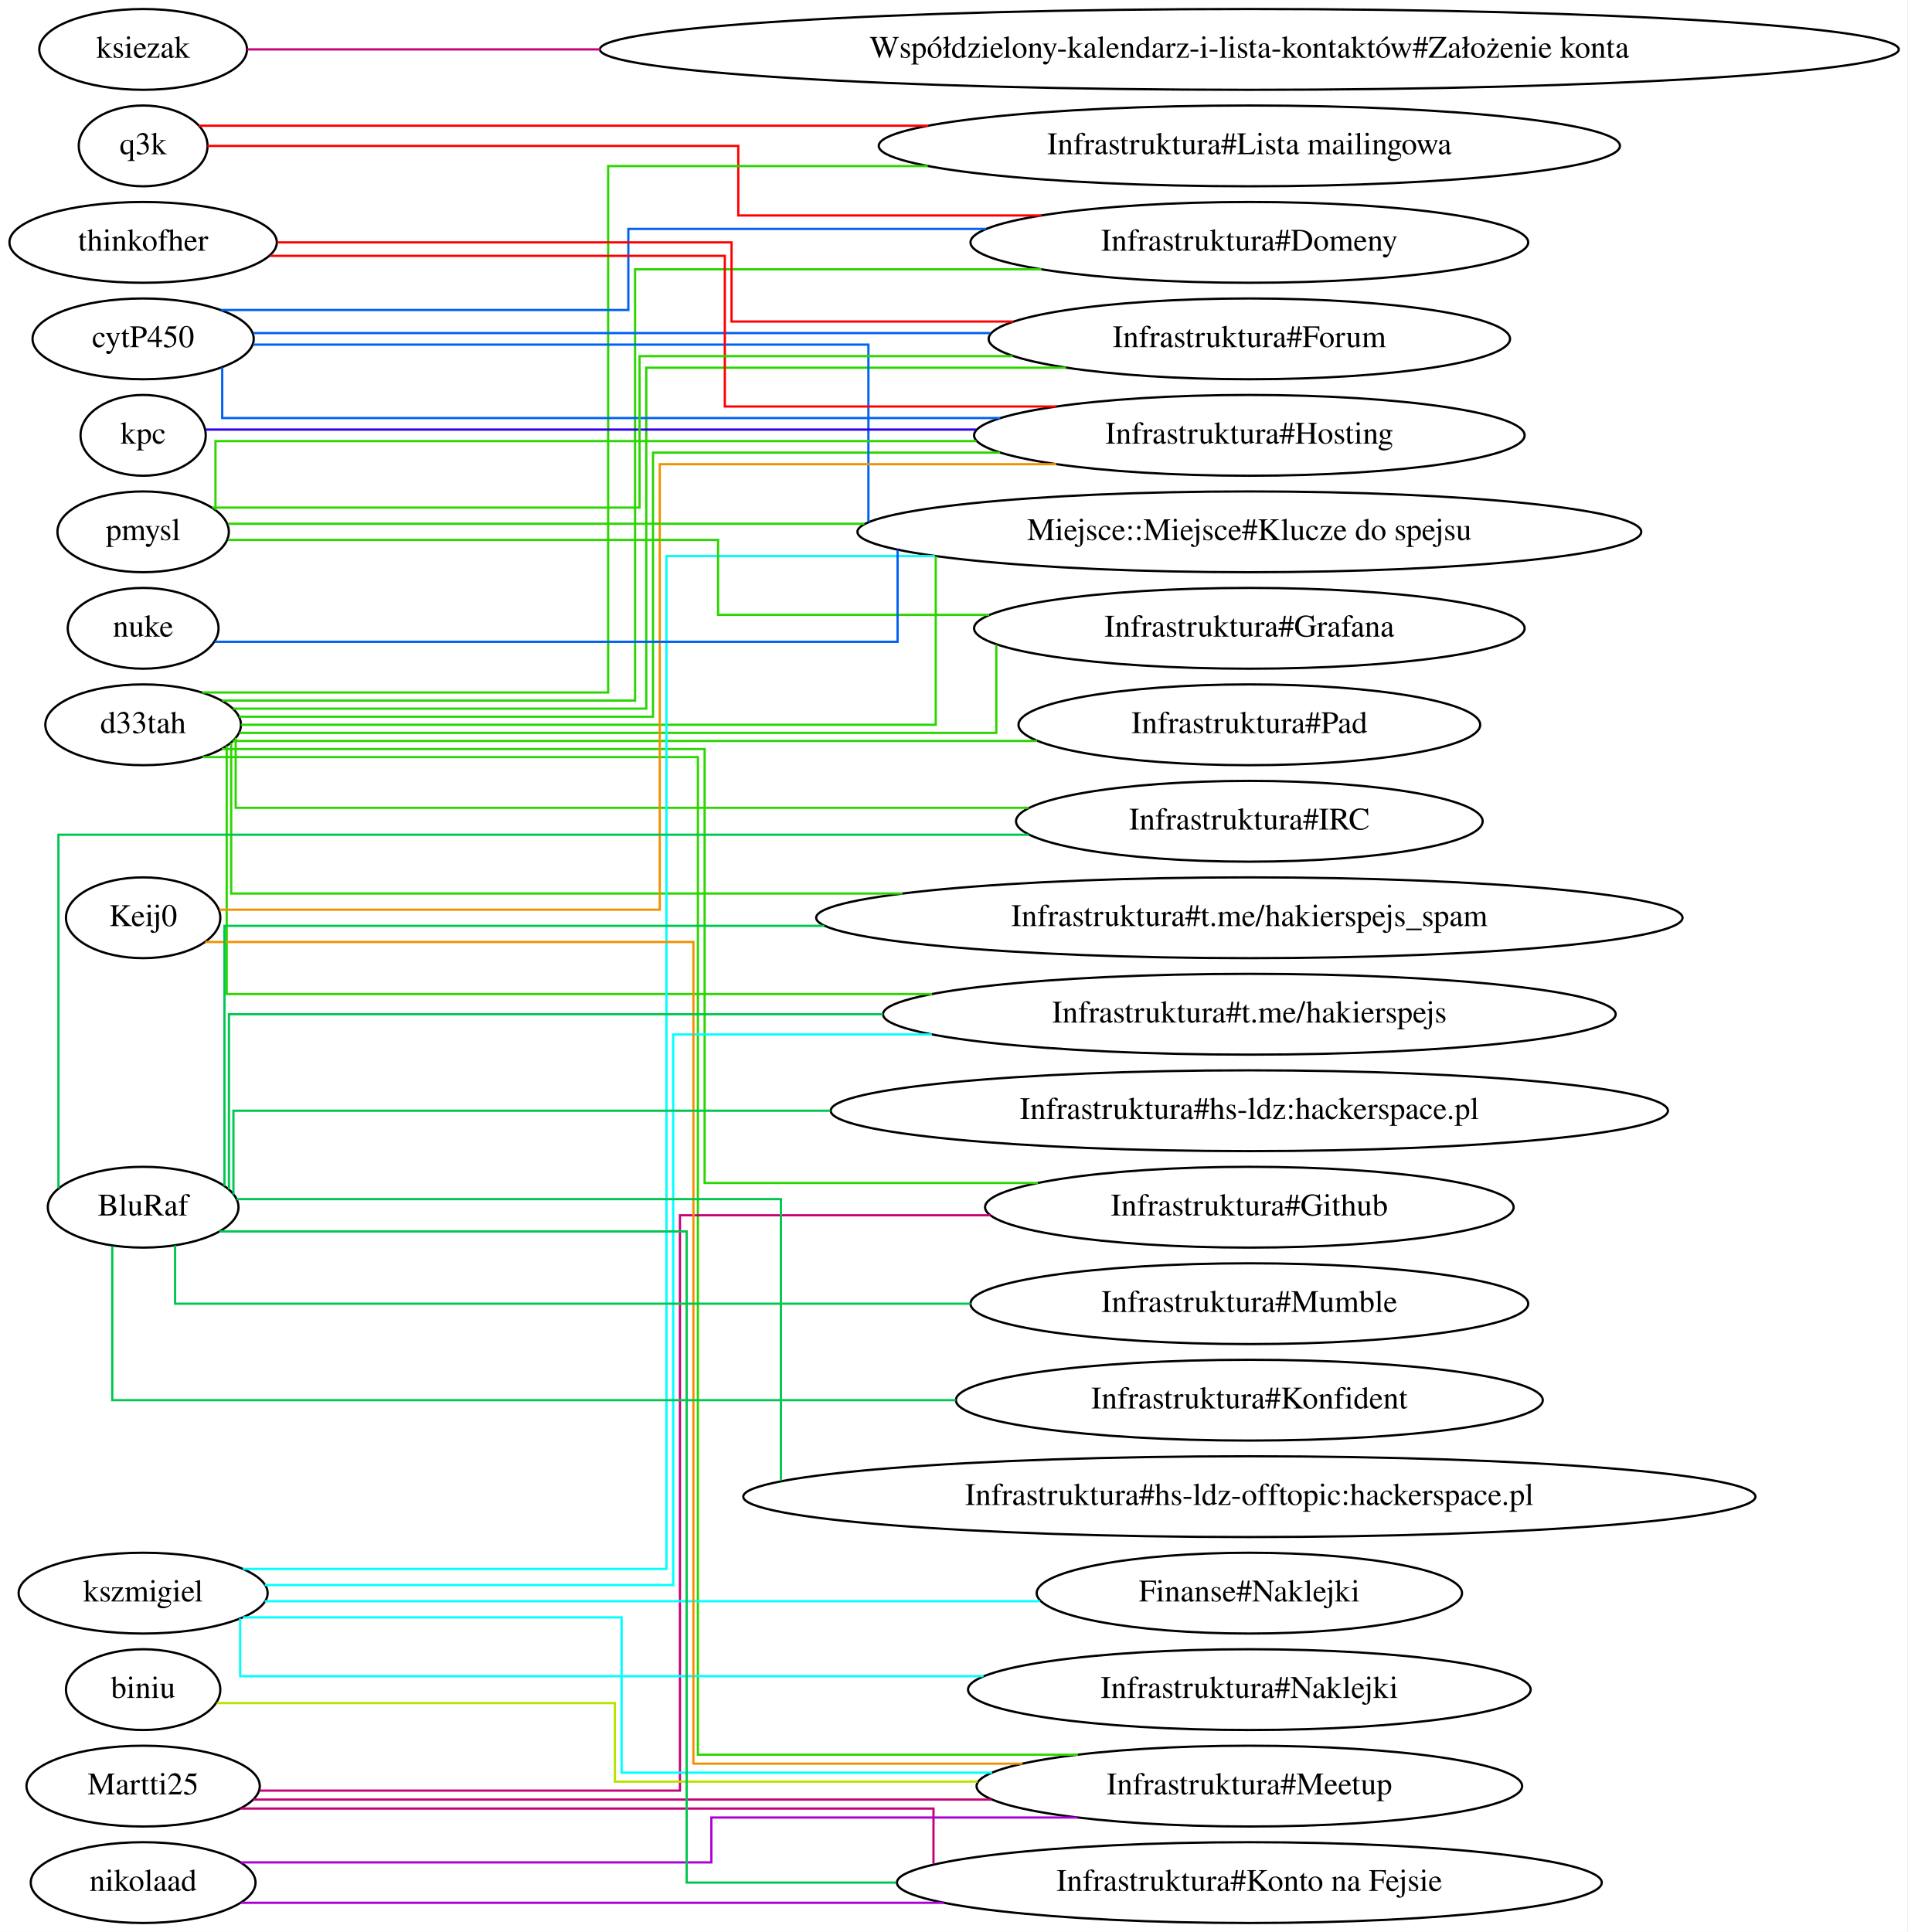
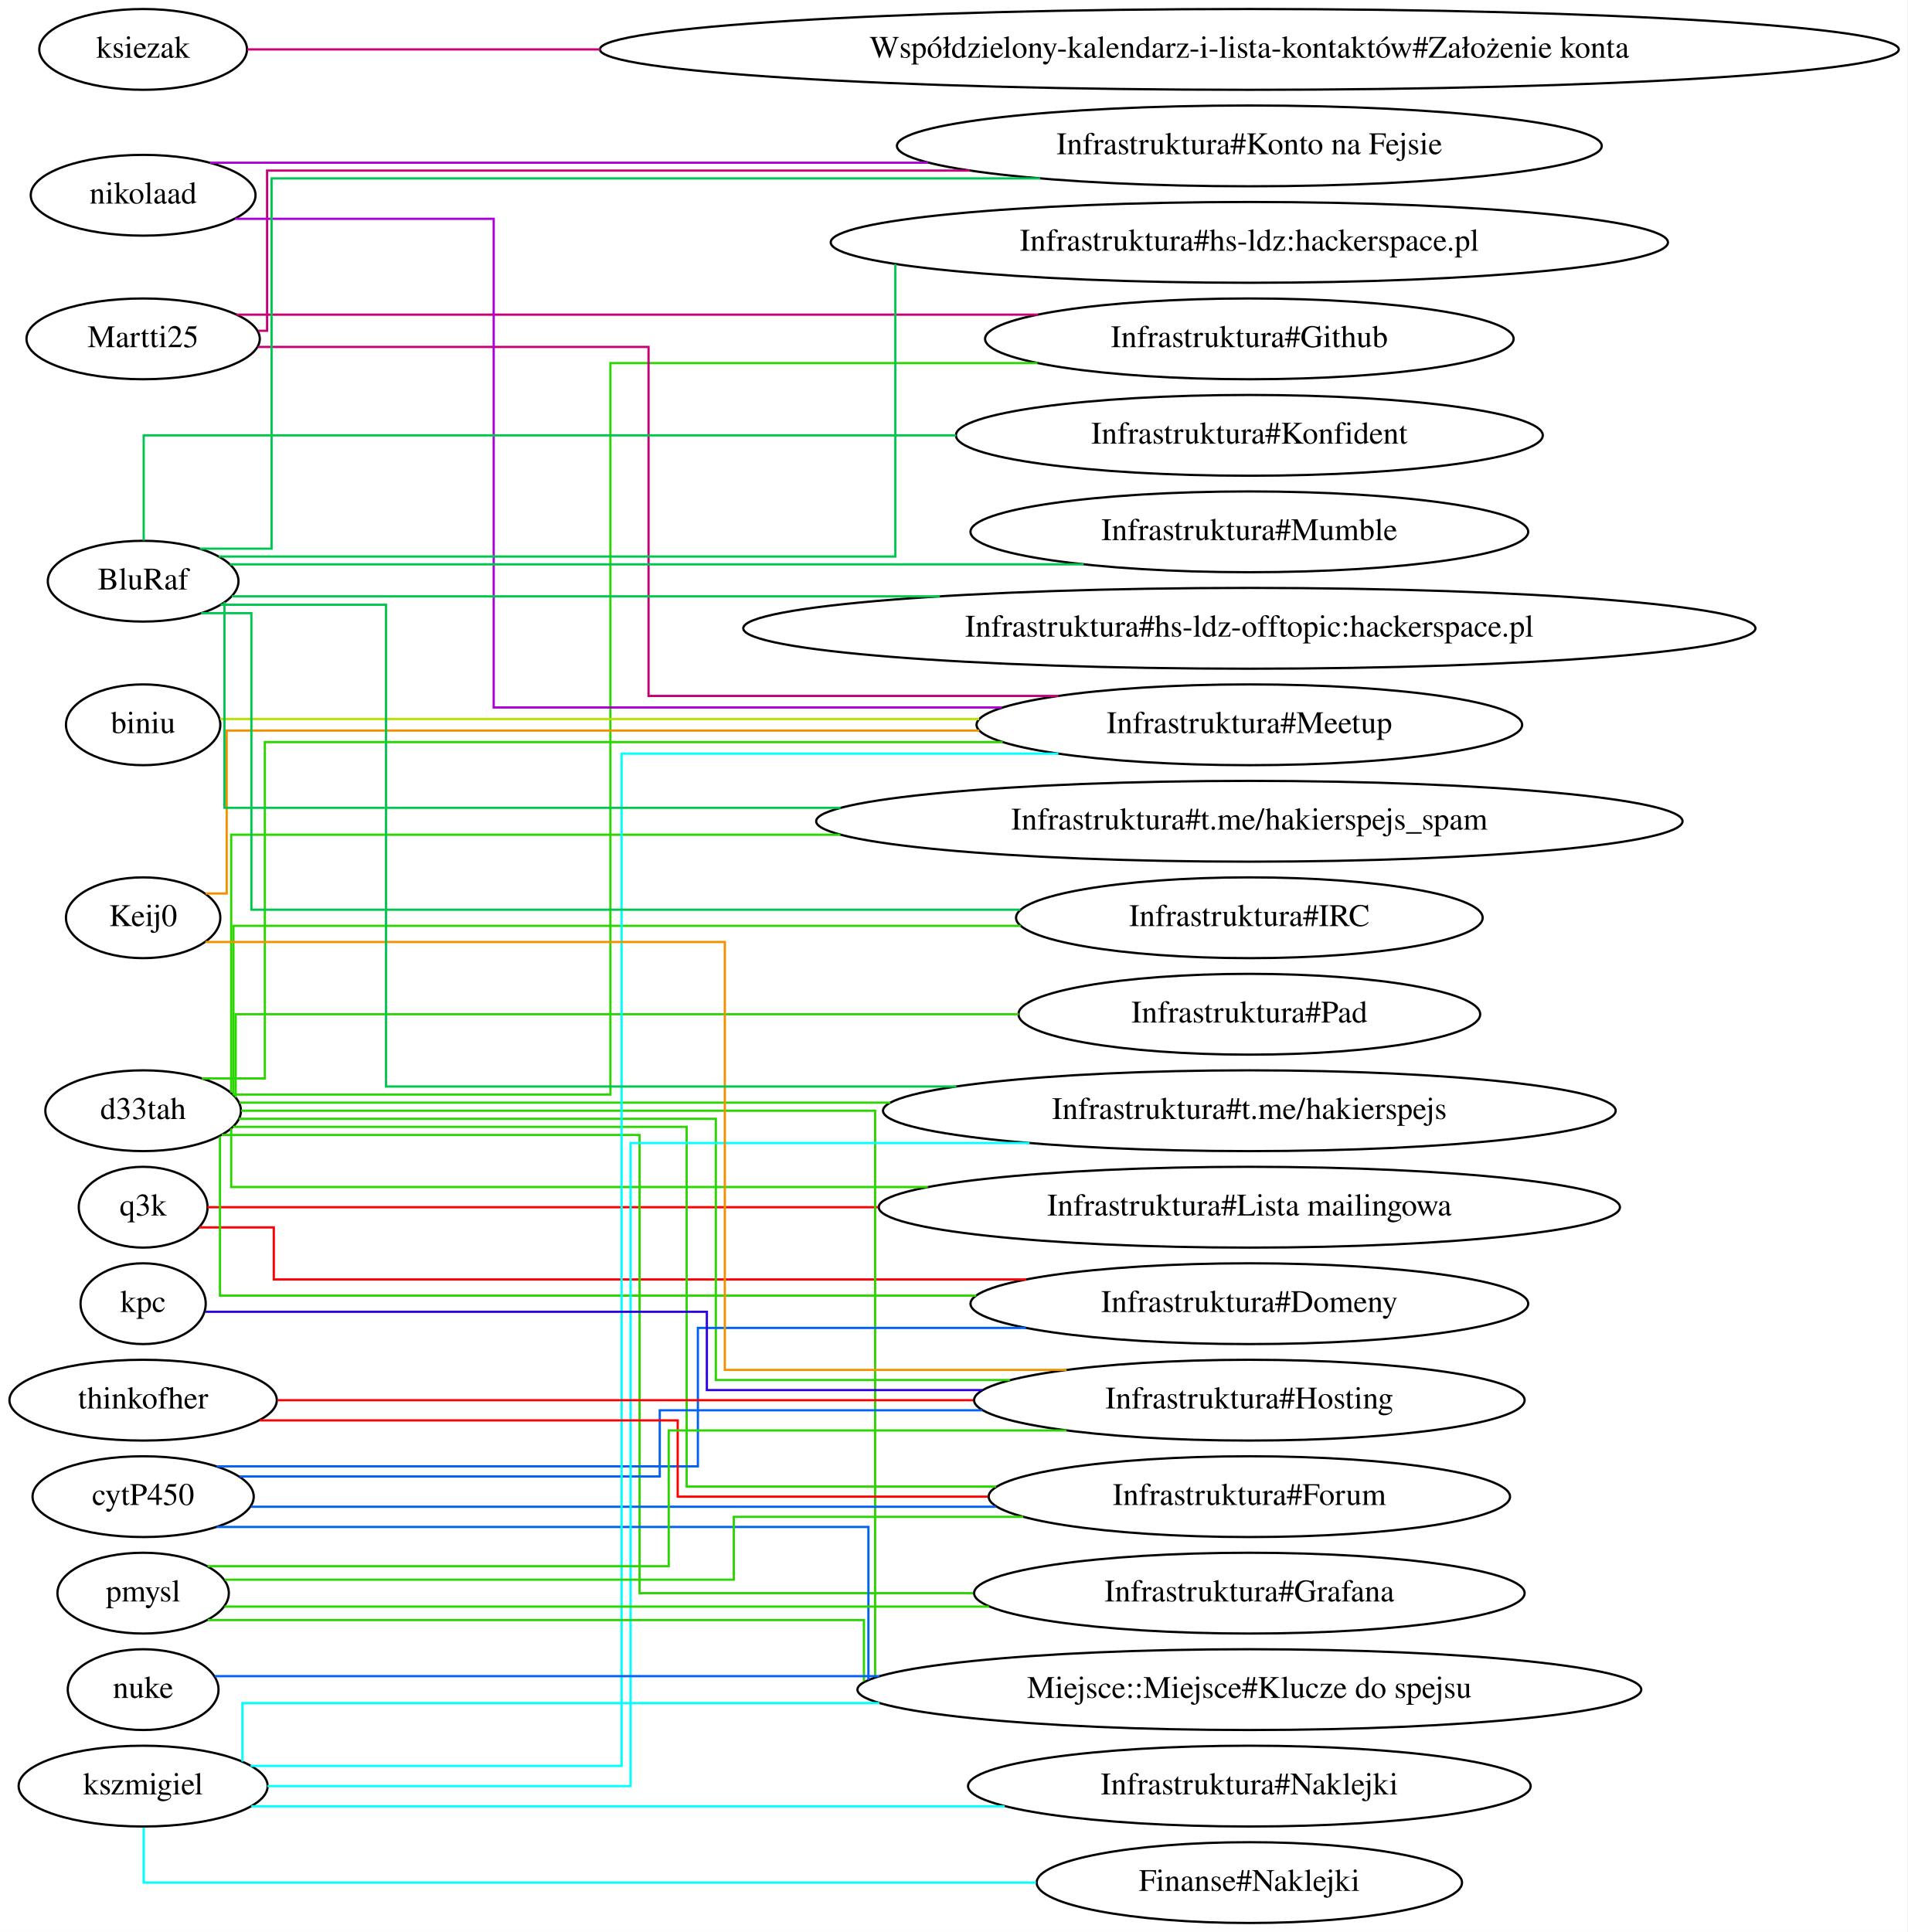
<svg xmlns="http://www.w3.org/2000/svg" width="850pt" height="861pt" viewBox="0.00 0.00 850.04 861.00">
  <g id="graph0" class="graph" transform="scale(1 1) rotate(0) translate(4 857)">
    <polygon fill="#ffffff" stroke="transparent" points="-4,4 -4,-857 846.038,-857 846.038,4 -4,4" />
    <g id="node1" class="node">
-       <ellipse fill="none" stroke="#000000" cx="59.795" cy="-792" rx="28.695" ry="18" />
-       <text text-anchor="middle" x="59.795" y="-788.3" font-family="Times,serif" font-size="14.00" fill="#000000">q3k</text>
+       <ellipse fill="none" stroke="#000000" cx="59.795" cy="-319" rx="28.695" ry="18" />
+       <text text-anchor="middle" x="59.795" y="-315.3" font-family="Times,serif" font-size="14.00" fill="#000000">q3k</text>
    </g>
    <g id="node2" class="node">
-       <ellipse fill="none" stroke="#000000" cx="552.814" cy="-749" rx="124.278" ry="18" />
-       <text text-anchor="middle" x="552.814" y="-745.3" font-family="Times,serif" font-size="14.00" fill="#000000">Infrastruktura#Domeny</text>
+       <ellipse fill="none" stroke="#000000" cx="552.814" cy="-276" rx="124.278" ry="18" />
+       <text text-anchor="middle" x="552.814" y="-272.3" font-family="Times,serif" font-size="14.00" fill="#000000">Infrastruktura#Domeny</text>
    </g>
    <g id="edge1" class="edge">
-       <path fill="none" stroke="#ff0000" d="M88.432,-792C157.018,-792 325.038,-792 325.038,-792 325.038,-792 325.038,-761 325.038,-761 325.038,-761 397.108,-761 460.169,-761" />
+       <path fill="none" stroke="#ff0000" d="M84.833,-310C100.619,-310 118.038,-310 118.038,-310 118.038,-310 118.038,-286.8 118.038,-286.8 118.038,-286.8 325,-286.8 453.34,-286.8" />
    </g>
    <g id="node3" class="node">
-       <ellipse fill="none" stroke="#000000" cx="552.814" cy="-792" rx="165.171" ry="18" />
-       <text text-anchor="middle" x="552.814" y="-788.3" font-family="Times,serif" font-size="14.00" fill="#000000">Infrastruktura#Lista mailingowa</text>
+       <ellipse fill="none" stroke="#000000" cx="552.814" cy="-319" rx="165.171" ry="18" />
+       <text text-anchor="middle" x="552.814" y="-315.3" font-family="Times,serif" font-size="14.00" fill="#000000">Infrastruktura#Lista mailingowa</text>
    </g>
    <g id="edge2" class="edge">
-       <path fill="none" stroke="#ff0000" d="M84.582,-801C143.356,-801 294.853,-801 409.738,-801" />
+       <path fill="none" stroke="#ff0000" d="M88.433,-319C145.77,-319 278.512,-319 387.454,-319" />
    </g>
    <g id="node4" class="node">
-       <ellipse fill="none" stroke="#000000" cx="59.795" cy="-534" rx="43.592" ry="18" />
-       <text text-anchor="middle" x="59.795" y="-530.3" font-family="Times,serif" font-size="14.00" fill="#000000">d33tah</text>
+       <ellipse fill="none" stroke="#000000" cx="59.795" cy="-362" rx="43.592" ry="18" />
+       <text text-anchor="middle" x="59.795" y="-358.3" font-family="Times,serif" font-size="14.00" fill="#000000">d33tah</text>
+     </g>
+     <g id="edge8" class="edge">
+       <path fill="none" stroke="#2bd500" d="M94.038,-350.543C94.038,-327.901 94.038,-279.6 94.038,-279.6 94.038,-279.6 295.16,-279.6 431.075,-279.6" />
    </g>
    <g id="edge13" class="edge">
-       <path fill="none" stroke="#2bd500" d="M95.02,-544.8C156.995,-544.8 279.038,-544.8 279.038,-544.8 279.038,-544.8 279.038,-737 279.038,-737 279.038,-737 380.701,-737 460.126,-737" />
+       <path fill="none" stroke="#2bd500" d="M99.038,-354.114C99.038,-344.07 99.038,-328 99.038,-328 99.038,-328 276.571,-328 409.548,-328" />
+     </g>
+     <g id="node5" class="node">
+       <ellipse fill="none" stroke="#000000" cx="552.814" cy="-362" rx="163.271" ry="18" />
+       <text text-anchor="middle" x="552.814" y="-358.3" font-family="Times,serif" font-size="14.00" fill="#000000">Infrastruktura#t.me/hakierspejs</text>
+     </g>
+     <g id="edge3" class="edge">
+       <path fill="none" stroke="#2bd500" d="M102.684,-365.6C166.817,-365.6 291.049,-365.6 392.78,-365.6" />
+     </g>
+     <g id="node6" class="node">
+       <ellipse fill="none" stroke="#000000" cx="552.814" cy="-534" rx="121.578" ry="18" />
+       <text text-anchor="middle" x="552.814" y="-530.3" font-family="Times,serif" font-size="14.00" fill="#000000">Infrastruktura#Meetup</text>
+     </g>
+     <g id="edge4" class="edge">
+       <path fill="none" stroke="#2bd500" d="M85.963,-376.4C99.834,-376.4 114.038,-376.4 114.038,-376.4 114.038,-376.4 114.038,-526.286 114.038,-526.286 114.038,-526.286 312.973,-526.286 442.941,-526.286" />
+     </g>
+     <g id="node7" class="node">
+       <ellipse fill="none" stroke="#000000" cx="552.814" cy="-706" rx="117.779" ry="18" />
+       <text text-anchor="middle" x="552.814" y="-702.3" font-family="Times,serif" font-size="14.00" fill="#000000">Infrastruktura#Github</text>
+     </g>
+     <g id="edge5" class="edge">
+       <path fill="none" stroke="#2bd500" d="M99.946,-369.2C160.459,-369.2 268.038,-369.2 268.038,-369.2 268.038,-369.2 268.038,-695.2 268.038,-695.2 268.038,-695.2 375.488,-695.2 458.383,-695.2" />
+     </g>
+     <g id="node8" class="node">
+       <ellipse fill="none" stroke="#000000" cx="552.814" cy="-448" rx="103.981" ry="18" />
+       <text text-anchor="middle" x="552.814" y="-444.3" font-family="Times,serif" font-size="14.00" fill="#000000">Infrastruktura#IRC</text>
+     </g>
+     <g id="edge6" class="edge">
+       <path fill="none" stroke="#2bd500" d="M100.038,-369.025C100.038,-388.952 100.038,-444.4 100.038,-444.4 100.038,-444.4 317.402,-444.4 450.92,-444.4" />
+     </g>
+     <g id="node9" class="node">
+       <ellipse fill="none" stroke="#000000" cx="552.814" cy="-190" rx="116.18" ry="18" />
+       <text text-anchor="middle" x="552.814" y="-186.3" font-family="Times,serif" font-size="14.00" fill="#000000">Infrastruktura#Forum</text>
+     </g>
+     <g id="edge7" class="edge">
+       <path fill="none" stroke="#2bd500" d="M99.796,-354.8C168.6,-354.8 302.038,-354.8 302.038,-354.8 302.038,-354.8 302.038,-194.5 302.038,-194.5 302.038,-194.5 373.335,-194.5 439.897,-194.5" />
+     </g>
+     <g id="node10" class="node">
+       <ellipse fill="none" stroke="#000000" cx="552.814" cy="-405" rx="102.882" ry="18" />
+       <text text-anchor="middle" x="552.814" y="-401.3" font-family="Times,serif" font-size="14.00" fill="#000000">Infrastruktura#Pad</text>
+     </g>
+     <g id="edge9" class="edge">
+       <path fill="none" stroke="#2bd500" d="M101.038,-367.979C101.038,-379.794 101.038,-405 101.038,-405 101.038,-405 316.701,-405 450.016,-405" />
+     </g>
+     <g id="node11" class="node">
+       <ellipse fill="none" stroke="#000000" cx="552.814" cy="-491" rx="193.066" ry="18" />
+       <text text-anchor="middle" x="552.814" y="-487.3" font-family="Times,serif" font-size="14.00" fill="#000000">Infrastruktura#t.me/hakierspejs_spam</text>
+     </g>
+     <g id="edge10" class="edge">
+       <path fill="none" stroke="#2bd500" d="M99.038,-370.07C99.038,-397.435 99.038,-485 99.038,-485 99.038,-485 244.366,-485 370.534,-485" />
+     </g>
+     <g id="node12" class="node">
+       <ellipse fill="none" stroke="#000000" cx="552.814" cy="-147" rx="122.678" ry="18" />
+       <text text-anchor="middle" x="552.814" y="-143.3" font-family="Times,serif" font-size="14.00" fill="#000000">Infrastruktura#Grafana</text>
    </g>
    <g id="edge11" class="edge">
-       <path fill="none" stroke="#2bd500" d="M86.042,-548.4C141.809,-548.4 267.038,-548.4 267.038,-548.4 267.038,-548.4 267.038,-783 267.038,-783 267.038,-783 338.203,-783 409.507,-783" />
-     </g>
-     <g id="node5" class="node">
-       <ellipse fill="none" stroke="#000000" cx="552.814" cy="-491" rx="103.981" ry="18" />
-       <text text-anchor="middle" x="552.814" y="-487.3" font-family="Times,serif" font-size="14.00" fill="#000000">Infrastruktura#IRC</text>
-     </g>
-     <g id="edge3" class="edge">
-       <path fill="none" stroke="#2bd500" d="M101.038,-528.219C101.038,-517.812 101.038,-497 101.038,-497 101.038,-497 321.606,-497 454.507,-497" />
-     </g>
-     <g id="node6" class="node">
-       <ellipse fill="none" stroke="#000000" cx="552.814" cy="-448" rx="193.066" ry="18" />
-       <text text-anchor="middle" x="552.814" y="-444.3" font-family="Times,serif" font-size="14.00" fill="#000000">Infrastruktura#t.me/hakierspejs_spam</text>
-     </g>
-     <g id="edge4" class="edge">
-       <path fill="none" stroke="#2bd500" d="M99.038,-525.952C99.038,-506.553 99.038,-458.8 99.038,-458.8 99.038,-458.8 266.733,-458.8 398.236,-458.8" />
-     </g>
-     <g id="node7" class="node">
-       <ellipse fill="none" stroke="#000000" cx="552.814" cy="-319" rx="117.779" ry="18" />
-       <text text-anchor="middle" x="552.814" y="-315.3" font-family="Times,serif" font-size="14.00" fill="#000000">Infrastruktura#Github</text>
-     </g>
-     <g id="edge5" class="edge">
-       <path fill="none" stroke="#2bd500" d="M94.853,-523.2C163.724,-523.2 310.038,-523.2 310.038,-523.2 310.038,-523.2 310.038,-329.8 310.038,-329.8 310.038,-329.8 390.36,-329.8 458.603,-329.8" />
-     </g>
-     <g id="node8" class="node">
-       <ellipse fill="none" stroke="#000000" cx="552.814" cy="-620" rx="174.669" ry="18" />
-       <text text-anchor="middle" x="552.814" y="-616.3" font-family="Times,serif" font-size="14.00" fill="#000000">Miejsce::Miejsce#Klucze do spejsu</text>
-     </g>
-     <g id="edge6" class="edge">
-       <path fill="none" stroke="#2bd500" d="M103.464,-534C197.974,-534 413.038,-534 413.038,-534 413.038,-534 413.038,-585.967 413.038,-609.108" />
-     </g>
-     <g id="node9" class="node">
-       <ellipse fill="none" stroke="#000000" cx="552.814" cy="-577" rx="122.678" ry="18" />
-       <text text-anchor="middle" x="552.814" y="-573.3" font-family="Times,serif" font-size="14.00" fill="#000000">Infrastruktura#Grafana</text>
-     </g>
-     <g id="edge7" class="edge">
-       <path fill="none" stroke="#2bd500" d="M102.674,-530.4C202.118,-530.4 440.038,-530.4 440.038,-530.4 440.038,-530.4 440.038,-556.612 440.038,-569.719" />
-     </g>
-     <g id="node10" class="node">
-       <ellipse fill="none" stroke="#000000" cx="552.814" cy="-663" rx="122.678" ry="18" />
-       <text text-anchor="middle" x="552.814" y="-659.3" font-family="Times,serif" font-size="14.00" fill="#000000">Infrastruktura#Hosting</text>
-     </g>
-     <g id="edge8" class="edge">
-       <path fill="none" stroke="#2bd500" d="M102.537,-537.6C168.364,-537.6 287.038,-537.6 287.038,-537.6 287.038,-537.6 287.038,-655.286 287.038,-655.286 287.038,-655.286 368.811,-655.286 441.641,-655.286" />
-     </g>
-     <g id="node11" class="node">
-       <ellipse fill="none" stroke="#000000" cx="552.814" cy="-534" rx="102.882" ry="18" />
-       <text text-anchor="middle" x="552.814" y="-530.3" font-family="Times,serif" font-size="14.00" fill="#000000">Infrastruktura#Pad</text>
-     </g>
-     <g id="edge9" class="edge">
-       <path fill="none" stroke="#2bd500" d="M99.723,-526.8C177.206,-526.8 349.847,-526.8 458.24,-526.8" />
-     </g>
-     <g id="node12" class="node">
-       <ellipse fill="none" stroke="#000000" cx="552.814" cy="-706" rx="116.18" ry="18" />
-       <text text-anchor="middle" x="552.814" y="-702.3" font-family="Times,serif" font-size="14.00" fill="#000000">Infrastruktura#Forum</text>
-     </g>
-     <g id="edge10" class="edge">
-       <path fill="none" stroke="#2bd500" d="M99.885,-541.2C164.385,-541.2 284.038,-541.2 284.038,-541.2 284.038,-541.2 284.038,-693.143 284.038,-693.143 284.038,-693.143 392.002,-693.143 471.077,-693.143" />
+       <path fill="none" stroke="#2bd500" d="M94.851,-351.2C157.236,-351.2 281.038,-351.2 281.038,-351.2 281.038,-351.2 281.038,-147 281.038,-147 281.038,-147 357.74,-147 429.649,-147" />
    </g>
    <g id="node13" class="node">
-       <ellipse fill="none" stroke="#000000" cx="552.814" cy="-405" rx="163.271" ry="18" />
-       <text text-anchor="middle" x="552.814" y="-401.3" font-family="Times,serif" font-size="14.00" fill="#000000">Infrastruktura#t.me/hakierspejs</text>
+       <ellipse fill="none" stroke="#000000" cx="552.814" cy="-233" rx="122.678" ry="18" />
+       <text text-anchor="middle" x="552.814" y="-229.3" font-family="Times,serif" font-size="14.00" fill="#000000">Infrastruktura#Hosting</text>
    </g>
    <g id="edge12" class="edge">
-       <path fill="none" stroke="#2bd500" d="M97.038,-524.584C97.038,-496.295 97.038,-414 97.038,-414 97.038,-414 277.588,-414 411.413,-414" />
+       <path fill="none" stroke="#2bd500" d="M102.517,-358.4C175.178,-358.4 315.038,-358.4 315.038,-358.4 315.038,-358.4 315.038,-242 315.038,-242 315.038,-242 382.887,-242 446.098,-242" />
    </g>
    <g id="node14" class="node">
-       <ellipse fill="none" stroke="#000000" cx="552.814" cy="-61" rx="121.578" ry="18" />
-       <text text-anchor="middle" x="552.814" y="-57.3" font-family="Times,serif" font-size="14.00" fill="#000000">Infrastruktura#Meetup</text>
+       <ellipse fill="none" stroke="#000000" cx="552.814" cy="-104" rx="174.669" ry="18" />
+       <text text-anchor="middle" x="552.814" y="-100.3" font-family="Times,serif" font-size="14.00" fill="#000000">Miejsce::Miejsce#Klucze do spejsu</text>
    </g>
    <g id="edge14" class="edge">
-       <path fill="none" stroke="#2bd500" d="M86.254,-519.6C150.036,-519.6 307.038,-519.6 307.038,-519.6 307.038,-519.6 307.038,-75 307.038,-75 307.038,-75 404.248,-75 476.396,-75" />
+       <path fill="none" stroke="#2bd500" d="M103.455,-362C192.353,-362 386.038,-362 386.038,-362 386.038,-362 386.038,-148.277 386.038,-109.873" />
    </g>
    <g id="node15" class="node">
-       <ellipse fill="none" stroke="#000000" cx="59.795" cy="-706" rx="49.291" ry="18" />
-       <text text-anchor="middle" x="59.795" y="-702.3" font-family="Times,serif" font-size="14.00" fill="#000000">cytP450</text>
+       <ellipse fill="none" stroke="#000000" cx="59.795" cy="-190" rx="49.291" ry="18" />
+       <text text-anchor="middle" x="59.795" y="-186.3" font-family="Times,serif" font-size="14.00" fill="#000000">cytP450</text>
+     </g>
+     <g id="edge17" class="edge">
+       <path fill="none" stroke="#0061f2" d="M92.627,-203.5C159.882,-203.5 307.038,-203.5 307.038,-203.5 307.038,-203.5 307.038,-265.2 307.038,-265.2 307.038,-265.2 385.073,-265.2 453.202,-265.2" />
+     </g>
+     <g id="edge15" class="edge">
+       <path fill="none" stroke="#0061f2" d="M107.965,-185.5C184.289,-185.5 335.08,-185.5 439.819,-185.5" />
    </g>
    <g id="edge16" class="edge">
-       <path fill="none" stroke="#0061f2" d="M94.538,-718.857C155.665,-718.857 276.038,-718.857 276.038,-718.857 276.038,-718.857 276.038,-755 276.038,-755 276.038,-755 360.001,-755 435.436,-755" />
+       <path fill="none" stroke="#0061f2" d="M102.832,-199C169.472,-199 290.038,-199 290.038,-199 290.038,-199 290.038,-228.5 290.038,-228.5 290.038,-228.5 364.2,-228.5 433.728,-228.5" />
    </g>
    <g id="edge18" class="edge">
-       <path fill="none" stroke="#0061f2" d="M108.888,-703.429C199.315,-703.429 383.038,-703.429 383.038,-703.429 383.038,-703.429 383.038,-641.814 383.038,-624.486" />
-     </g>
-     <g id="edge15" class="edge">
-       <path fill="none" stroke="#0061f2" d="M95.038,-693.261C95.038,-683.154 95.038,-670.714 95.038,-670.714 95.038,-670.714 306.215,-670.714 441.707,-670.714" />
-     </g>
-     <g id="edge17" class="edge">
-       <path fill="none" stroke="#0061f2" d="M108.87,-708.571C184.861,-708.571 333.091,-708.571 437.3,-708.571" />
+       <path fill="none" stroke="#0061f2" d="M92.568,-176.5C174.746,-176.5 383.038,-176.5 383.038,-176.5 383.038,-176.5 383.038,-123.926 383.038,-108.318" />
    </g>
    <g id="node16" class="node">
-       <ellipse fill="none" stroke="#000000" cx="59.795" cy="-61" rx="51.991" ry="18" />
-       <text text-anchor="middle" x="59.795" y="-57.3" font-family="Times,serif" font-size="14.00" fill="#000000">Martti25</text>
+       <ellipse fill="none" stroke="#000000" cx="59.795" cy="-706" rx="51.991" ry="18" />
+       <text text-anchor="middle" x="59.795" y="-702.3" font-family="Times,serif" font-size="14.00" fill="#000000">Martti25</text>
+     </g>
+     <g id="edge20" class="edge">
+       <path fill="none" stroke="#c60077" d="M110.906,-702.4C177.362,-702.4 285.038,-702.4 285.038,-702.4 285.038,-702.4 285.038,-546.857 285.038,-546.857 285.038,-546.857 389.311,-546.857 467.72,-546.857" />
+     </g>
+     <g id="edge21" class="edge">
+       <path fill="none" stroke="#c60077" d="M101.404,-716.8C179.755,-716.8 350.957,-716.8 458.554,-716.8" />
+     </g>
+     <g id="node17" class="node">
+       <ellipse fill="none" stroke="#000000" cx="552.814" cy="-792" rx="157.072" ry="18" />
+       <text text-anchor="middle" x="552.814" y="-788.3" font-family="Times,serif" font-size="14.00" fill="#000000">Infrastruktura#Konto na Fejsie</text>
    </g>
    <g id="edge19" class="edge">
-       <path fill="none" stroke="#c60077" d="M111.707,-59C182.07,-59 299.038,-59 299.038,-59 299.038,-59 299.038,-315.4 299.038,-315.4 299.038,-315.4 370.397,-315.4 437.436,-315.4" />
-     </g>
-     <g id="edge21" class="edge">
-       <path fill="none" stroke="#c60077" d="M108.87,-55C184.983,-55 333.566,-55 437.801,-55" />
-     </g>
-     <g id="node17" class="node">
-       <ellipse fill="none" stroke="#000000" cx="552.814" cy="-18" rx="157.072" ry="18" />
-       <text text-anchor="middle" x="552.814" y="-14.3" font-family="Times,serif" font-size="14.00" fill="#000000">Infrastruktura#Konto na Fejsie</text>
-     </g>
-     <g id="edge20" class="edge">
-       <path fill="none" stroke="#c60077" d="M103.34,-51C197.583,-51 412.038,-51 412.038,-51 412.038,-51 412.038,-36.103 412.038,-26.327" />
+       <path fill="none" stroke="#c60077" d="M111.065,-709.6C113.551,-709.6 115.038,-709.6 115.038,-709.6 115.038,-709.6 115.038,-781 115.038,-781 115.038,-781 298.833,-781 428.243,-781" />
    </g>
    <g id="node18" class="node">
-       <ellipse fill="none" stroke="#000000" cx="59.795" cy="-104" rx="34.394" ry="18" />
-       <text text-anchor="middle" x="59.795" y="-100.3" font-family="Times,serif" font-size="14.00" fill="#000000">biniu</text>
+       <ellipse fill="none" stroke="#000000" cx="59.795" cy="-534" rx="34.394" ry="18" />
+       <text text-anchor="middle" x="59.795" y="-530.3" font-family="Times,serif" font-size="14.00" fill="#000000">biniu</text>
    </g>
    <g id="edge22" class="edge">
-       <path fill="none" stroke="#b6e400" d="M92.645,-98C151.776,-98 270.038,-98 270.038,-98 270.038,-98 270.038,-63 270.038,-63 270.038,-63 354.911,-63 431.661,-63" />
+       <path fill="none" stroke="#b6e400" d="M94.071,-536.571C162.967,-536.571 321.146,-536.571 432.413,-536.571" />
    </g>
    <g id="node19" class="node">
-       <ellipse fill="none" stroke="#000000" cx="59.795" cy="-147" rx="55.491" ry="18" />
-       <text text-anchor="middle" x="59.795" y="-143.3" font-family="Times,serif" font-size="14.00" fill="#000000">kszmigiel</text>
+       <ellipse fill="none" stroke="#000000" cx="59.795" cy="-61" rx="55.491" ry="18" />
+       <text text-anchor="middle" x="59.795" y="-57.3" font-family="Times,serif" font-size="14.00" fill="#000000">kszmigiel</text>
+     </g>
+     <g id="edge23" class="edge">
+       <path fill="none" stroke="#00ffff" d="M115.177,-61C179.54,-61 277.038,-61 277.038,-61 277.038,-61 277.038,-347.6 277.038,-347.6 277.038,-347.6 375.543,-347.6 454.809,-347.6" />
    </g>
    <g id="edge24" class="edge">
-       <path fill="none" stroke="#00ffff" d="M104.215,-157.8C171.888,-157.8 293.038,-157.8 293.038,-157.8 293.038,-157.8 293.038,-609.2 293.038,-609.2 293.038,-609.2 351.313,-609.2 412.661,-609.2" />
+       <path fill="none" stroke="#00ffff" d="M107.651,-70C170.522,-70 273.038,-70 273.038,-70 273.038,-70 273.038,-521.143 273.038,-521.143 273.038,-521.143 385.421,-521.143 467.732,-521.143" />
+     </g>
+     <g id="edge25" class="edge">
+       <path fill="none" stroke="#00ffff" d="M104.038,-71.901C104.038,-82.815 104.038,-98 104.038,-98 104.038,-98 259.916,-98 387.936,-98" />
+     </g>
+     <g id="node20" class="node">
+       <ellipse fill="none" stroke="#000000" cx="552.814" cy="-18" rx="94.783" ry="18" />
+       <text text-anchor="middle" x="552.814" y="-14.3" font-family="Times,serif" font-size="14.00" fill="#000000">Finanse#Naklejki</text>
    </g>
    <g id="edge26" class="edge">
-       <path fill="none" stroke="#00ffff" d="M113.994,-150.6C183.741,-150.6 296.038,-150.6 296.038,-150.6 296.038,-150.6 296.038,-396 296.038,-396 296.038,-396 351.755,-396 411.282,-396" />
+       <path fill="none" stroke="#00ffff" d="M60.038,-42.515C60.038,-30.86 60.038,-18 60.038,-18 60.038,-18 314.607,-18 457.802,-18" />
+     </g>
+     <g id="node21" class="node">
+       <ellipse fill="none" stroke="#000000" cx="552.814" cy="-61" rx="125.378" ry="18" />
+       <text text-anchor="middle" x="552.814" y="-57.3" font-family="Times,serif" font-size="14.00" fill="#000000">Infrastruktura#Naklejki</text>
    </g>
    <g id="edge27" class="edge">
-       <path fill="none" stroke="#00ffff" d="M104.238,-136.2C166.733,-136.2 273.038,-136.2 273.038,-136.2 273.038,-136.2 273.038,-67 273.038,-67 273.038,-67 360.947,-67 438.211,-67" />
-     </g>
-     <g id="node20" class="node">
-       <ellipse fill="none" stroke="#000000" cx="552.814" cy="-147" rx="94.783" ry="18" />
-       <text text-anchor="middle" x="552.814" y="-143.3" font-family="Times,serif" font-size="14.00" fill="#000000">Finanse#Naklejki</text>
-     </g>
-     <g id="edge23" class="edge">
-       <path fill="none" stroke="#00ffff" d="M113.967,-143.4C197.139,-143.4 357.363,-143.4 459.486,-143.4" />
-     </g>
-     <g id="node21" class="node">
-       <ellipse fill="none" stroke="#000000" cx="552.814" cy="-104" rx="125.378" ry="18" />
-       <text text-anchor="middle" x="552.814" y="-100.3" font-family="Times,serif" font-size="14.00" fill="#000000">Infrastruktura#Naklejki</text>
-     </g>
-     <g id="edge25" class="edge">
-       <path fill="none" stroke="#00ffff" d="M103.038,-135.698C103.038,-124.817 103.038,-110 103.038,-110 103.038,-110 301.088,-110 434.346,-110" />
+       <path fill="none" stroke="#00ffff" d="M107.965,-52C185.258,-52 338.921,-52 443.786,-52" />
    </g>
    <g id="node22" class="node">
-       <ellipse fill="none" stroke="#000000" cx="59.795" cy="-18" rx="50.091" ry="18" />
-       <text text-anchor="middle" x="59.795" y="-14.3" font-family="Times,serif" font-size="14.00" fill="#000000">nikolaad</text>
+       <ellipse fill="none" stroke="#000000" cx="59.795" cy="-770" rx="50.091" ry="18" />
+       <text text-anchor="middle" x="59.795" y="-766.3" font-family="Times,serif" font-size="14.00" fill="#000000">nikolaad</text>
    </g>
    <g id="edge29" class="edge">
-       <path fill="none" stroke="#ab00d5" d="M103.329,-27C175.735,-27 313.038,-27 313.038,-27 313.038,-27 313.038,-47 313.038,-47 313.038,-47 406.116,-47 476.288,-47" />
+       <path fill="none" stroke="#ab00d5" d="M100.846,-759.5C147.138,-759.5 216.038,-759.5 216.038,-759.5 216.038,-759.5 216.038,-541.714 216.038,-541.714 216.038,-541.714 344.323,-541.714 442.541,-541.714" />
    </g>
    <g id="edge28" class="edge">
-       <path fill="none" stroke="#ab00d5" d="M103.547,-9C173.068,-9 311.622,-9 416.58,-9" />
+       <path fill="none" stroke="#ab00d5" d="M89.525,-784.5C151.46,-784.5 297.838,-784.5 409.615,-784.5" />
    </g>
    <g id="node23" class="node">
      <ellipse fill="none" stroke="#000000" cx="59.795" cy="-448" rx="34.394" ry="18" />
      <text text-anchor="middle" x="59.795" y="-444.3" font-family="Times,serif" font-size="14.00" fill="#000000">Keij0</text>
    </g>
+     <g id="edge31" class="edge">
+       <path fill="none" stroke="#f29100" d="M87.64,-458.8C93.028,-458.8 97.038,-458.8 97.038,-458.8 97.038,-458.8 97.038,-531.429 97.038,-531.429 97.038,-531.429 297.435,-531.429 432.468,-531.429" />
+     </g>
    <g id="edge30" class="edge">
-       <path fill="none" stroke="#f29100" d="M93.768,-451.6C157.814,-451.6 290.038,-451.6 290.038,-451.6 290.038,-451.6 290.038,-650.143 290.038,-650.143 290.038,-650.143 390.135,-650.143 466.771,-650.143" />
-     </g>
-     <g id="edge31" class="edge">
-       <path fill="none" stroke="#f29100" d="M87.451,-437.2C151.588,-437.2 305.038,-437.2 305.038,-437.2 305.038,-437.2 305.038,-71 305.038,-71 305.038,-71 383.164,-71 451.676,-71" />
+       <path fill="none" stroke="#f29100" d="M87.538,-437.2C154.416,-437.2 319.038,-437.2 319.038,-437.2 319.038,-437.2 319.038,-246.5 319.038,-246.5 319.038,-246.5 403.911,-246.5 471.378,-246.5" />
    </g>
    <g id="node24" class="node">
-       <ellipse fill="none" stroke="#000000" cx="59.795" cy="-319" rx="42.494" ry="18" />
-       <text text-anchor="middle" x="59.795" y="-315.3" font-family="Times,serif" font-size="14.00" fill="#000000">BluRaf</text>
+       <ellipse fill="none" stroke="#000000" cx="59.795" cy="-598" rx="42.494" ry="18" />
+       <text text-anchor="middle" x="59.795" y="-594.3" font-family="Times,serif" font-size="14.00" fill="#000000">BluRaf</text>
+     </g>
+     <g id="edge32" class="edge">
+       <path fill="none" stroke="#00c64f" d="M94.341,-587.5C126.019,-587.5 168.038,-587.5 168.038,-587.5 168.038,-587.5 168.038,-372.8 168.038,-372.8 168.038,-372.8 310.691,-372.8 422.278,-372.8" />
+     </g>
+     <g id="edge34" class="edge">
+       <path fill="none" stroke="#00c64f" d="M85.611,-583.75C97.081,-583.75 108.038,-583.75 108.038,-583.75 108.038,-583.75 108.038,-451.6 108.038,-451.6 108.038,-451.6 319.46,-451.6 450.773,-451.6" />
+     </g>
+     <g id="edge35" class="edge">
+       <path fill="none" stroke="#00c64f" d="M96.038,-588.679C96.038,-563.676 96.038,-497 96.038,-497 96.038,-497 243.338,-497 370.643,-497" />
+     </g>
+     <g id="edge36" class="edge">
+       <path fill="none" stroke="#00c64f" d="M85.069,-612.5C100.404,-612.5 117.038,-612.5 117.038,-612.5 117.038,-612.5 117.038,-777.5 117.038,-777.5 117.038,-777.5 331.582,-777.5 459.596,-777.5" />
+     </g>
+     <g id="node25" class="node">
+       <ellipse fill="none" stroke="#000000" cx="552.814" cy="-620" rx="124.278" ry="18" />
+       <text text-anchor="middle" x="552.814" y="-616.3" font-family="Times,serif" font-size="14.00" fill="#000000">Infrastruktura#Mumble</text>
    </g>
    <g id="edge33" class="edge">
-       <path fill="none" stroke="#00c64f" d="M22.038,-327.46C22.038,-361.288 22.038,-485 22.038,-485 22.038,-485 301.102,-485 454.533,-485" />
-     </g>
-     <g id="edge34" class="edge">
-       <path fill="none" stroke="#00c64f" d="M96.038,-328.425C96.038,-357.589 96.038,-444.4 96.038,-444.4 96.038,-444.4 237.818,-444.4 363.398,-444.4" />
+       <path fill="none" stroke="#00c64f" d="M98.481,-605.5C180.429,-605.5 372.682,-605.5 478.954,-605.5" />
+     </g>
+     <g id="node26" class="node">
+       <ellipse fill="none" stroke="#000000" cx="552.814" cy="-577" rx="225.56" ry="18" />
+       <text text-anchor="middle" x="552.814" y="-573.3" font-family="Times,serif" font-size="14.00" fill="#000000">Infrastruktura#hs-ldz-offtopic:hackerspace.pl</text>
+     </g>
+     <g id="edge37" class="edge">
+       <path fill="none" stroke="#00c64f" d="M99.307,-591.25C166.943,-591.25 307.95,-591.25 414.886,-591.25" />
+     </g>
+     <g id="node27" class="node">
+       <ellipse fill="none" stroke="#000000" cx="552.814" cy="-749" rx="186.567" ry="18" />
+       <text text-anchor="middle" x="552.814" y="-745.3" font-family="Times,serif" font-size="14.00" fill="#000000">Infrastruktura#hs-ldz:hackerspace.pl</text>
    </g>
    <g id="edge38" class="edge">
-       <path fill="none" stroke="#00c64f" d="M98.038,-326.937C98.038,-348.227 98.038,-405 98.038,-405 98.038,-405 259.156,-405 389.593,-405" />
-     </g>
-     <g id="edge35" class="edge">
-       <path fill="none" stroke="#00c64f" d="M93.733,-308.2C160.401,-308.2 302.038,-308.2 302.038,-308.2 302.038,-308.2 302.038,-18 302.038,-18 302.038,-18 345.033,-18 395.418,-18" />
-     </g>
-     <g id="node25" class="node">
-       <ellipse fill="none" stroke="#000000" cx="552.814" cy="-362" rx="186.567" ry="18" />
-       <text text-anchor="middle" x="552.814" y="-358.3" font-family="Times,serif" font-size="14.00" fill="#000000">Infrastruktura#hs-ldz:hackerspace.pl</text>
-     </g>
-     <g id="edge32" class="edge">
-       <path fill="none" stroke="#00c64f" d="M100.038,-324.622C100.038,-336.277 100.038,-362 100.038,-362 100.038,-362 241.316,-362 366.038,-362" />
-     </g>
-     <g id="node26" class="node">
-       <ellipse fill="none" stroke="#000000" cx="552.814" cy="-276" rx="124.278" ry="18" />
-       <text text-anchor="middle" x="552.814" y="-272.3" font-family="Times,serif" font-size="14.00" fill="#000000">Infrastruktura#Mumble</text>
-     </g>
-     <g id="edge36" class="edge">
-       <path fill="none" stroke="#00c64f" d="M74.038,-302.005C74.038,-289.986 74.038,-276 74.038,-276 74.038,-276 286.723,-276 428.583,-276" />
-     </g>
-     <g id="node27" class="node">
-       <ellipse fill="none" stroke="#000000" cx="552.814" cy="-233" rx="130.777" ry="18" />
-       <text text-anchor="middle" x="552.814" y="-229.3" font-family="Times,serif" font-size="14.00" fill="#000000">Infrastruktura#Konfident</text>
-     </g>
-     <g id="edge37" class="edge">
-       <path fill="none" stroke="#00c64f" d="M46.038,-301.597C46.038,-276.467 46.038,-233 46.038,-233 46.038,-233 271.822,-233 421.977,-233" />
+       <path fill="none" stroke="#00c64f" d="M93.474,-609C178.487,-609 395.038,-609 395.038,-609 395.038,-609 395.038,-707.747 395.038,-739.377" />
    </g>
    <g id="node28" class="node">
-       <ellipse fill="none" stroke="#000000" cx="552.814" cy="-190" rx="225.56" ry="18" />
-       <text text-anchor="middle" x="552.814" y="-186.3" font-family="Times,serif" font-size="14.00" fill="#000000">Infrastruktura#hs-ldz-offtopic:hackerspace.pl</text>
+       <ellipse fill="none" stroke="#000000" cx="552.814" cy="-663" rx="130.777" ry="18" />
+       <text text-anchor="middle" x="552.814" y="-659.3" font-family="Times,serif" font-size="14.00" fill="#000000">Infrastruktura#Konfident</text>
    </g>
    <g id="edge39" class="edge">
-       <path fill="none" stroke="#00c64f" d="M101.43,-322.6C180.382,-322.6 344.038,-322.6 344.038,-322.6 344.038,-322.6 344.038,-224.672 344.038,-197.129" />
+       <path fill="none" stroke="#00c64f" d="M60.038,-616.106C60.038,-635.339 60.038,-663 60.038,-663 60.038,-663 276.065,-663 422.053,-663" />
    </g>
    <g id="node29" class="node">
-       <ellipse fill="none" stroke="#000000" cx="59.795" cy="-663" rx="27.895" ry="18" />
-       <text text-anchor="middle" x="59.795" y="-659.3" font-family="Times,serif" font-size="14.00" fill="#000000">kpc</text>
+       <ellipse fill="none" stroke="#000000" cx="59.795" cy="-276" rx="27.895" ry="18" />
+       <text text-anchor="middle" x="59.795" y="-272.3" font-family="Times,serif" font-size="14.00" fill="#000000">kpc</text>
    </g>
    <g id="edge40" class="edge">
-       <path fill="none" stroke="#2e00e4" d="M87.714,-665.571C152.491,-665.571 316.219,-665.571 430.993,-665.571" />
+       <path fill="none" stroke="#2e00e4" d="M87.642,-272.4C153.056,-272.4 311.038,-272.4 311.038,-272.4 311.038,-272.4 311.038,-237.5 311.038,-237.5 311.038,-237.5 372.668,-237.5 433.697,-237.5" />
    </g>
    <g id="node30" class="node">
-       <ellipse fill="none" stroke="#000000" cx="59.795" cy="-749" rx="59.59" ry="18" />
-       <text text-anchor="middle" x="59.795" y="-745.3" font-family="Times,serif" font-size="14.00" fill="#000000">thinkofher</text>
+       <ellipse fill="none" stroke="#000000" cx="59.795" cy="-233" rx="59.59" ry="18" />
+       <text text-anchor="middle" x="59.795" y="-229.3" font-family="Times,serif" font-size="14.00" fill="#000000">thinkofher</text>
    </g>
    <g id="edge41" class="edge">
-       <path fill="none" stroke="#ff0000" d="M116.366,-743C192.646,-743 319.038,-743 319.038,-743 319.038,-743 319.038,-675.857 319.038,-675.857 319.038,-675.857 400.103,-675.857 466.76,-675.857" />
+       <path fill="none" stroke="#ff0000" d="M111.784,-224C181.884,-224 298.038,-224 298.038,-224 298.038,-224 298.038,-190 298.038,-190 298.038,-190 369.152,-190 436.237,-190" />
    </g>
    <g id="edge42" class="edge">
-       <path fill="none" stroke="#ff0000" d="M119.63,-749C197.028,-749 322.038,-749 322.038,-749 322.038,-749 322.038,-713.714 322.038,-713.714 322.038,-713.714 386.691,-713.714 447.556,-713.714" />
+       <path fill="none" stroke="#ff0000" d="M119.756,-233C196.357,-233 330.836,-233 429.669,-233" />
    </g>
    <g id="node31" class="node">
-       <ellipse fill="none" stroke="#000000" cx="59.795" cy="-620" rx="38.194" ry="18" />
-       <text text-anchor="middle" x="59.795" y="-616.3" font-family="Times,serif" font-size="14.00" fill="#000000">pmysl</text>
+       <ellipse fill="none" stroke="#000000" cx="59.795" cy="-147" rx="38.194" ry="18" />
+       <text text-anchor="middle" x="59.795" y="-143.3" font-family="Times,serif" font-size="14.00" fill="#000000">pmysl</text>
+     </g>
+     <g id="edge43" class="edge">
+       <path fill="none" stroke="#2bd500" d="M96.121,-153C168.336,-153 323.038,-153 323.038,-153 323.038,-153 323.038,-181 323.038,-181 323.038,-181 390.293,-181 452.031,-181" />
+     </g>
+     <g id="edge45" class="edge">
+       <path fill="none" stroke="#2bd500" d="M96.048,-141C166.874,-141 326.338,-141 436.754,-141" />
+     </g>
+     <g id="edge44" class="edge">
+       <path fill="none" stroke="#2bd500" d="M88.517,-159C151.067,-159 294.038,-159 294.038,-159 294.038,-159 294.038,-219.5 294.038,-219.5 294.038,-219.5 395.438,-219.5 471.291,-219.5" />
    </g>
    <g id="edge46" class="edge">
-       <path fill="none" stroke="#2bd500" d="M97.662,-623.6C157.866,-623.6 279.056,-623.6 381.253,-623.6" />
-     </g>
-     <g id="edge43" class="edge">
-       <path fill="none" stroke="#2bd500" d="M97.604,-616.4C168.883,-616.4 316.038,-616.4 316.038,-616.4 316.038,-616.4 316.038,-583 316.038,-583 316.038,-583 376.862,-583 436.854,-583" />
-     </g>
-     <g id="edge44" class="edge">
-       <path fill="none" stroke="#2bd500" d="M92.038,-629.787C92.038,-641.752 92.038,-660.429 92.038,-660.429 92.038,-660.429 294.633,-660.429 431.148,-660.429" />
-     </g>
-     <g id="edge45" class="edge">
-       <path fill="none" stroke="#2bd500" d="M90.558,-630.8C151.349,-630.8 281.038,-630.8 281.038,-630.8 281.038,-630.8 281.038,-698.286 281.038,-698.286 281.038,-698.286 370.955,-698.286 447.349,-698.286" />
+       <path fill="none" stroke="#2bd500" d="M88.586,-135C167.435,-135 381.038,-135 381.038,-135 381.038,-135 381.038,-116.079 381.038,-107.801" />
    </g>
    <g id="node32" class="node">
-       <ellipse fill="none" stroke="#000000" cx="59.795" cy="-577" rx="33.595" ry="18" />
-       <text text-anchor="middle" x="59.795" y="-573.3" font-family="Times,serif" font-size="14.00" fill="#000000">nuke</text>
+       <ellipse fill="none" stroke="#000000" cx="59.795" cy="-104" rx="33.595" ry="18" />
+       <text text-anchor="middle" x="59.795" y="-100.3" font-family="Times,serif" font-size="14.00" fill="#000000">nuke</text>
    </g>
    <g id="edge47" class="edge">
-       <path fill="none" stroke="#0061f2" d="M91.731,-571C175.663,-571 396.038,-571 396.038,-571 396.038,-571 396.038,-597.991 396.038,-611.909" />
+       <path fill="none" stroke="#0061f2" d="M91.763,-110C150.869,-110 280.969,-110 387.945,-110" />
    </g>
    <g id="node33" class="node">
      <ellipse fill="none" stroke="#000000" cx="59.795" cy="-835" rx="46.292" ry="18" />
      <text text-anchor="middle" x="59.795" y="-831.3" font-family="Times,serif" font-size="14.00" fill="#000000">ksiezak</text>
    </g>
    <g id="node34" class="node">
      <ellipse fill="none" stroke="#000000" cx="552.814" cy="-835" rx="289.449" ry="18" />
      <text text-anchor="middle" x="552.814" y="-831.3" font-family="Times,serif" font-size="14.00" fill="#000000">Współdzielony-kalendarz-i-lista-kontaktów#Założenie konta</text>
    </g>
    <g id="edge48" class="edge">
      <path fill="none" stroke="#c60077" d="M106.177,-835C144.41,-835 202.167,-835 263.573,-835" />
    </g>
  </g>
</svg>
